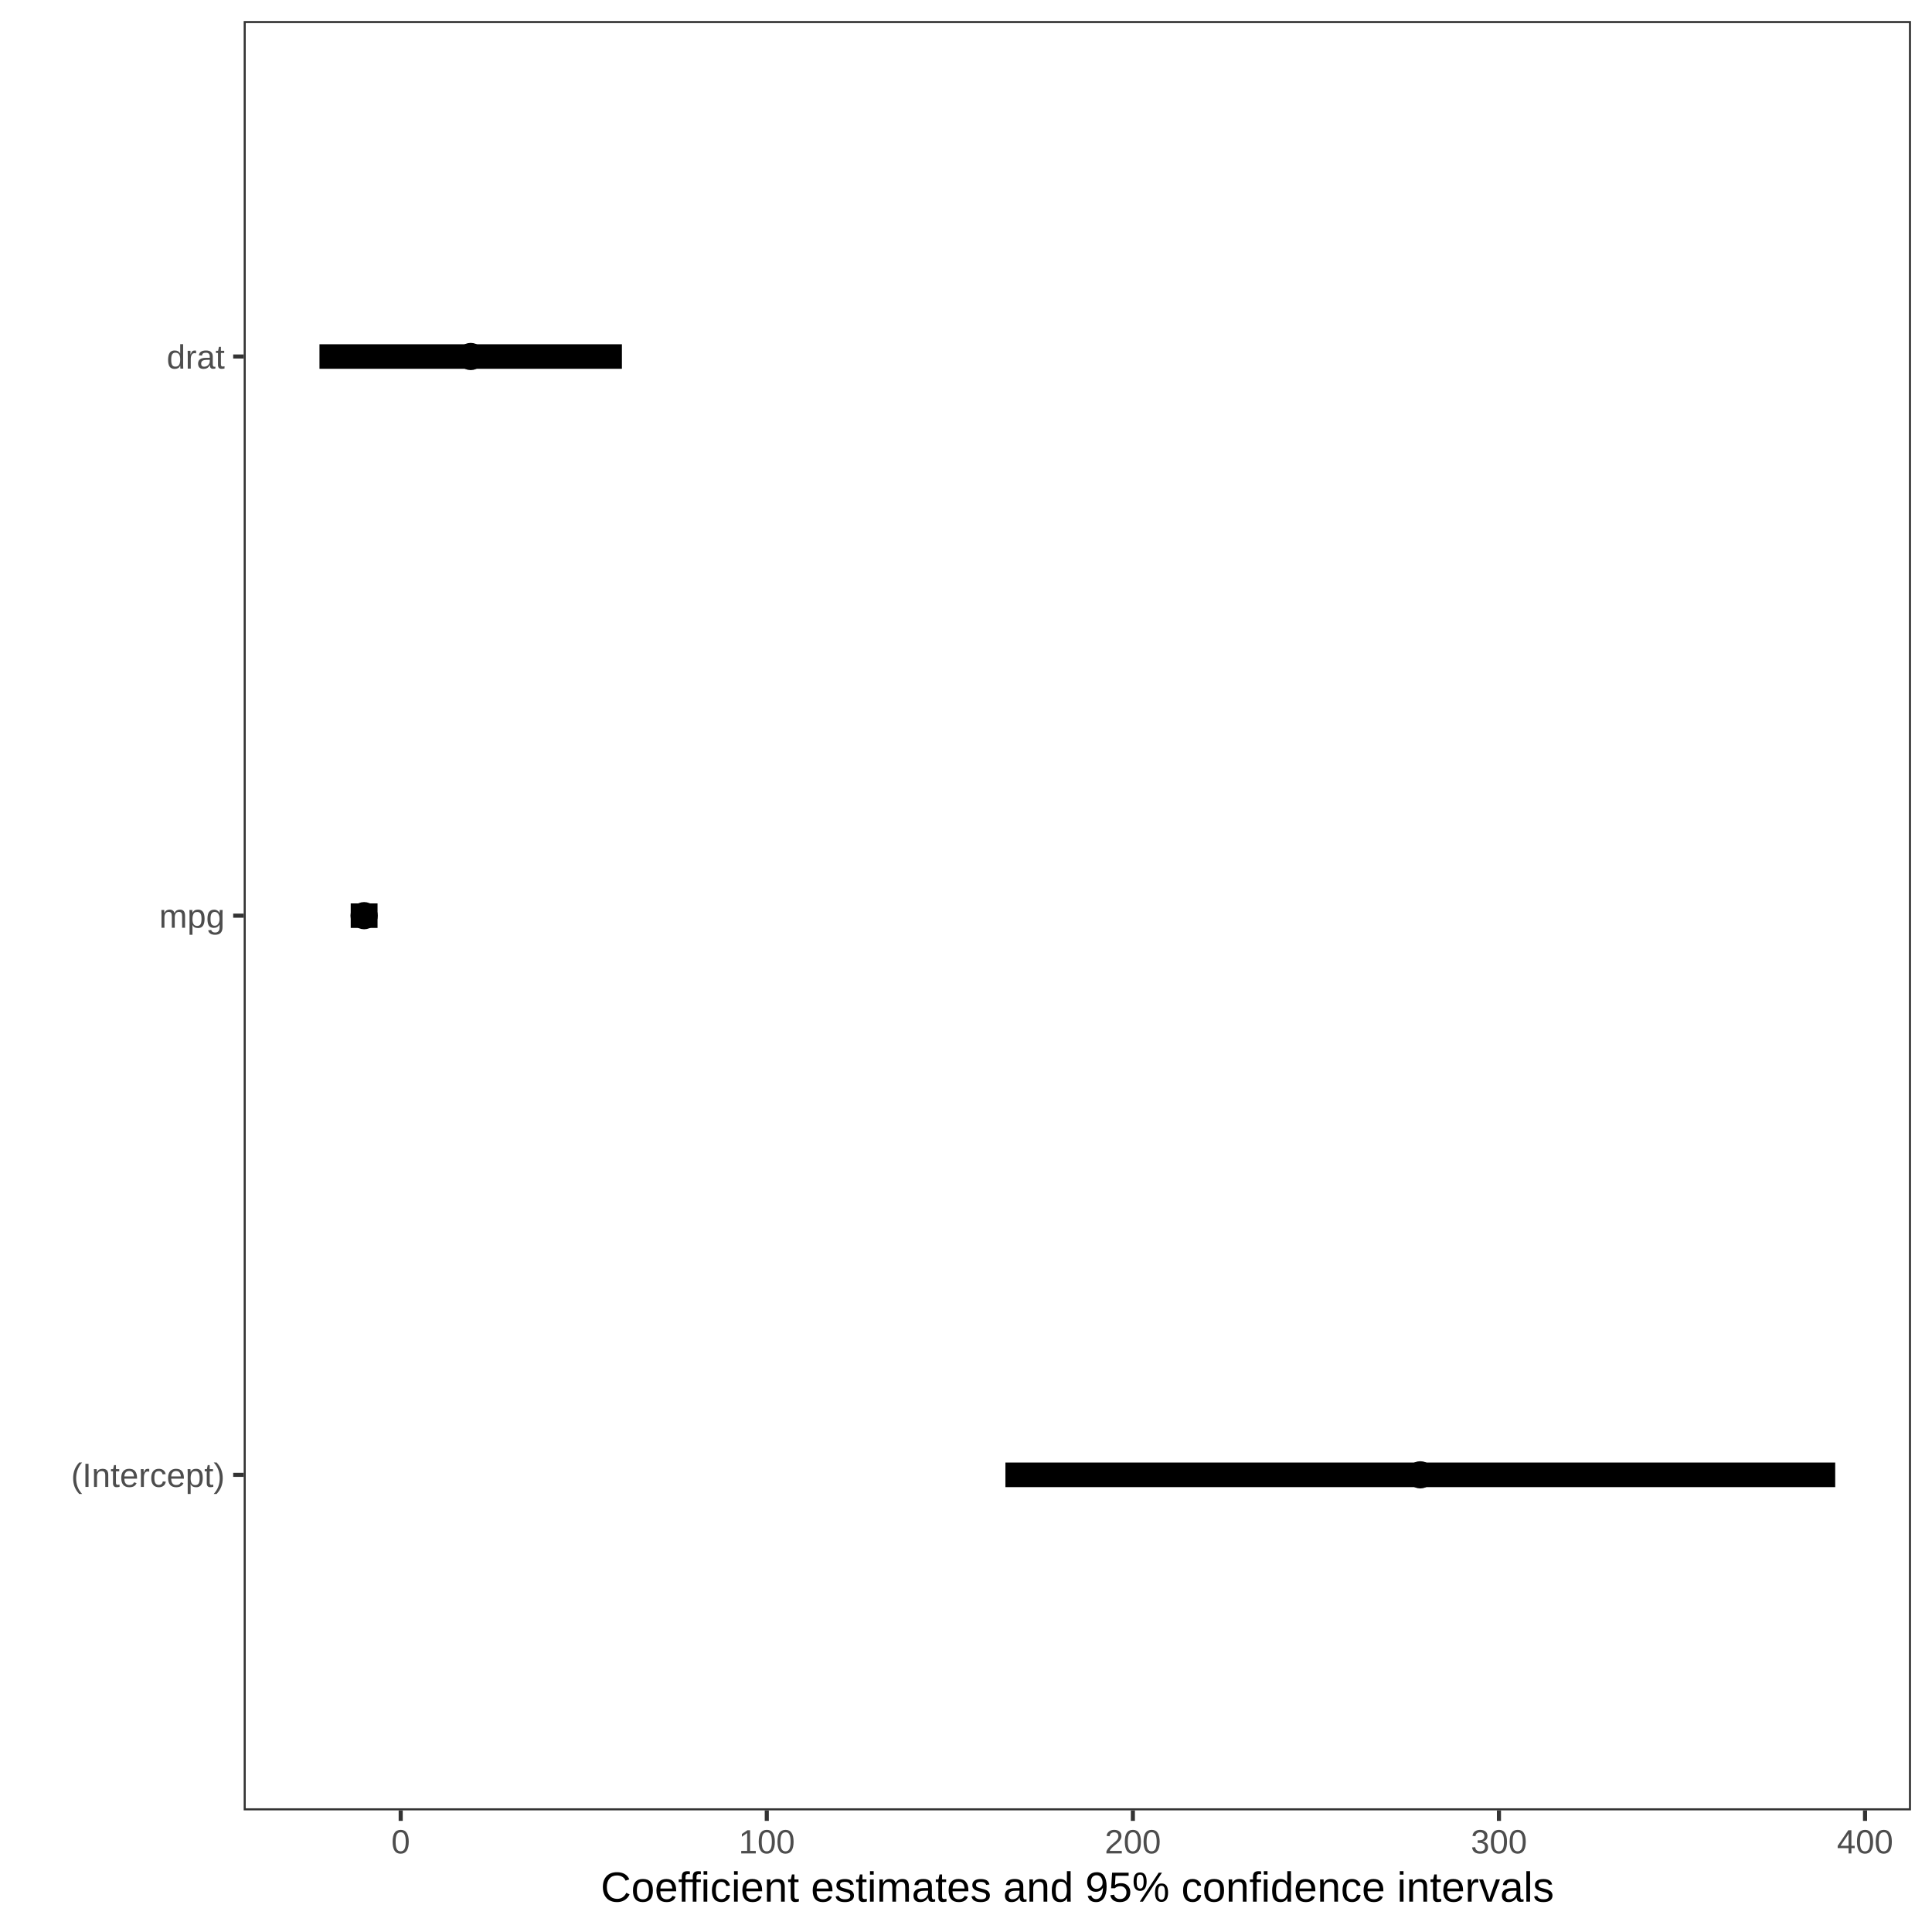
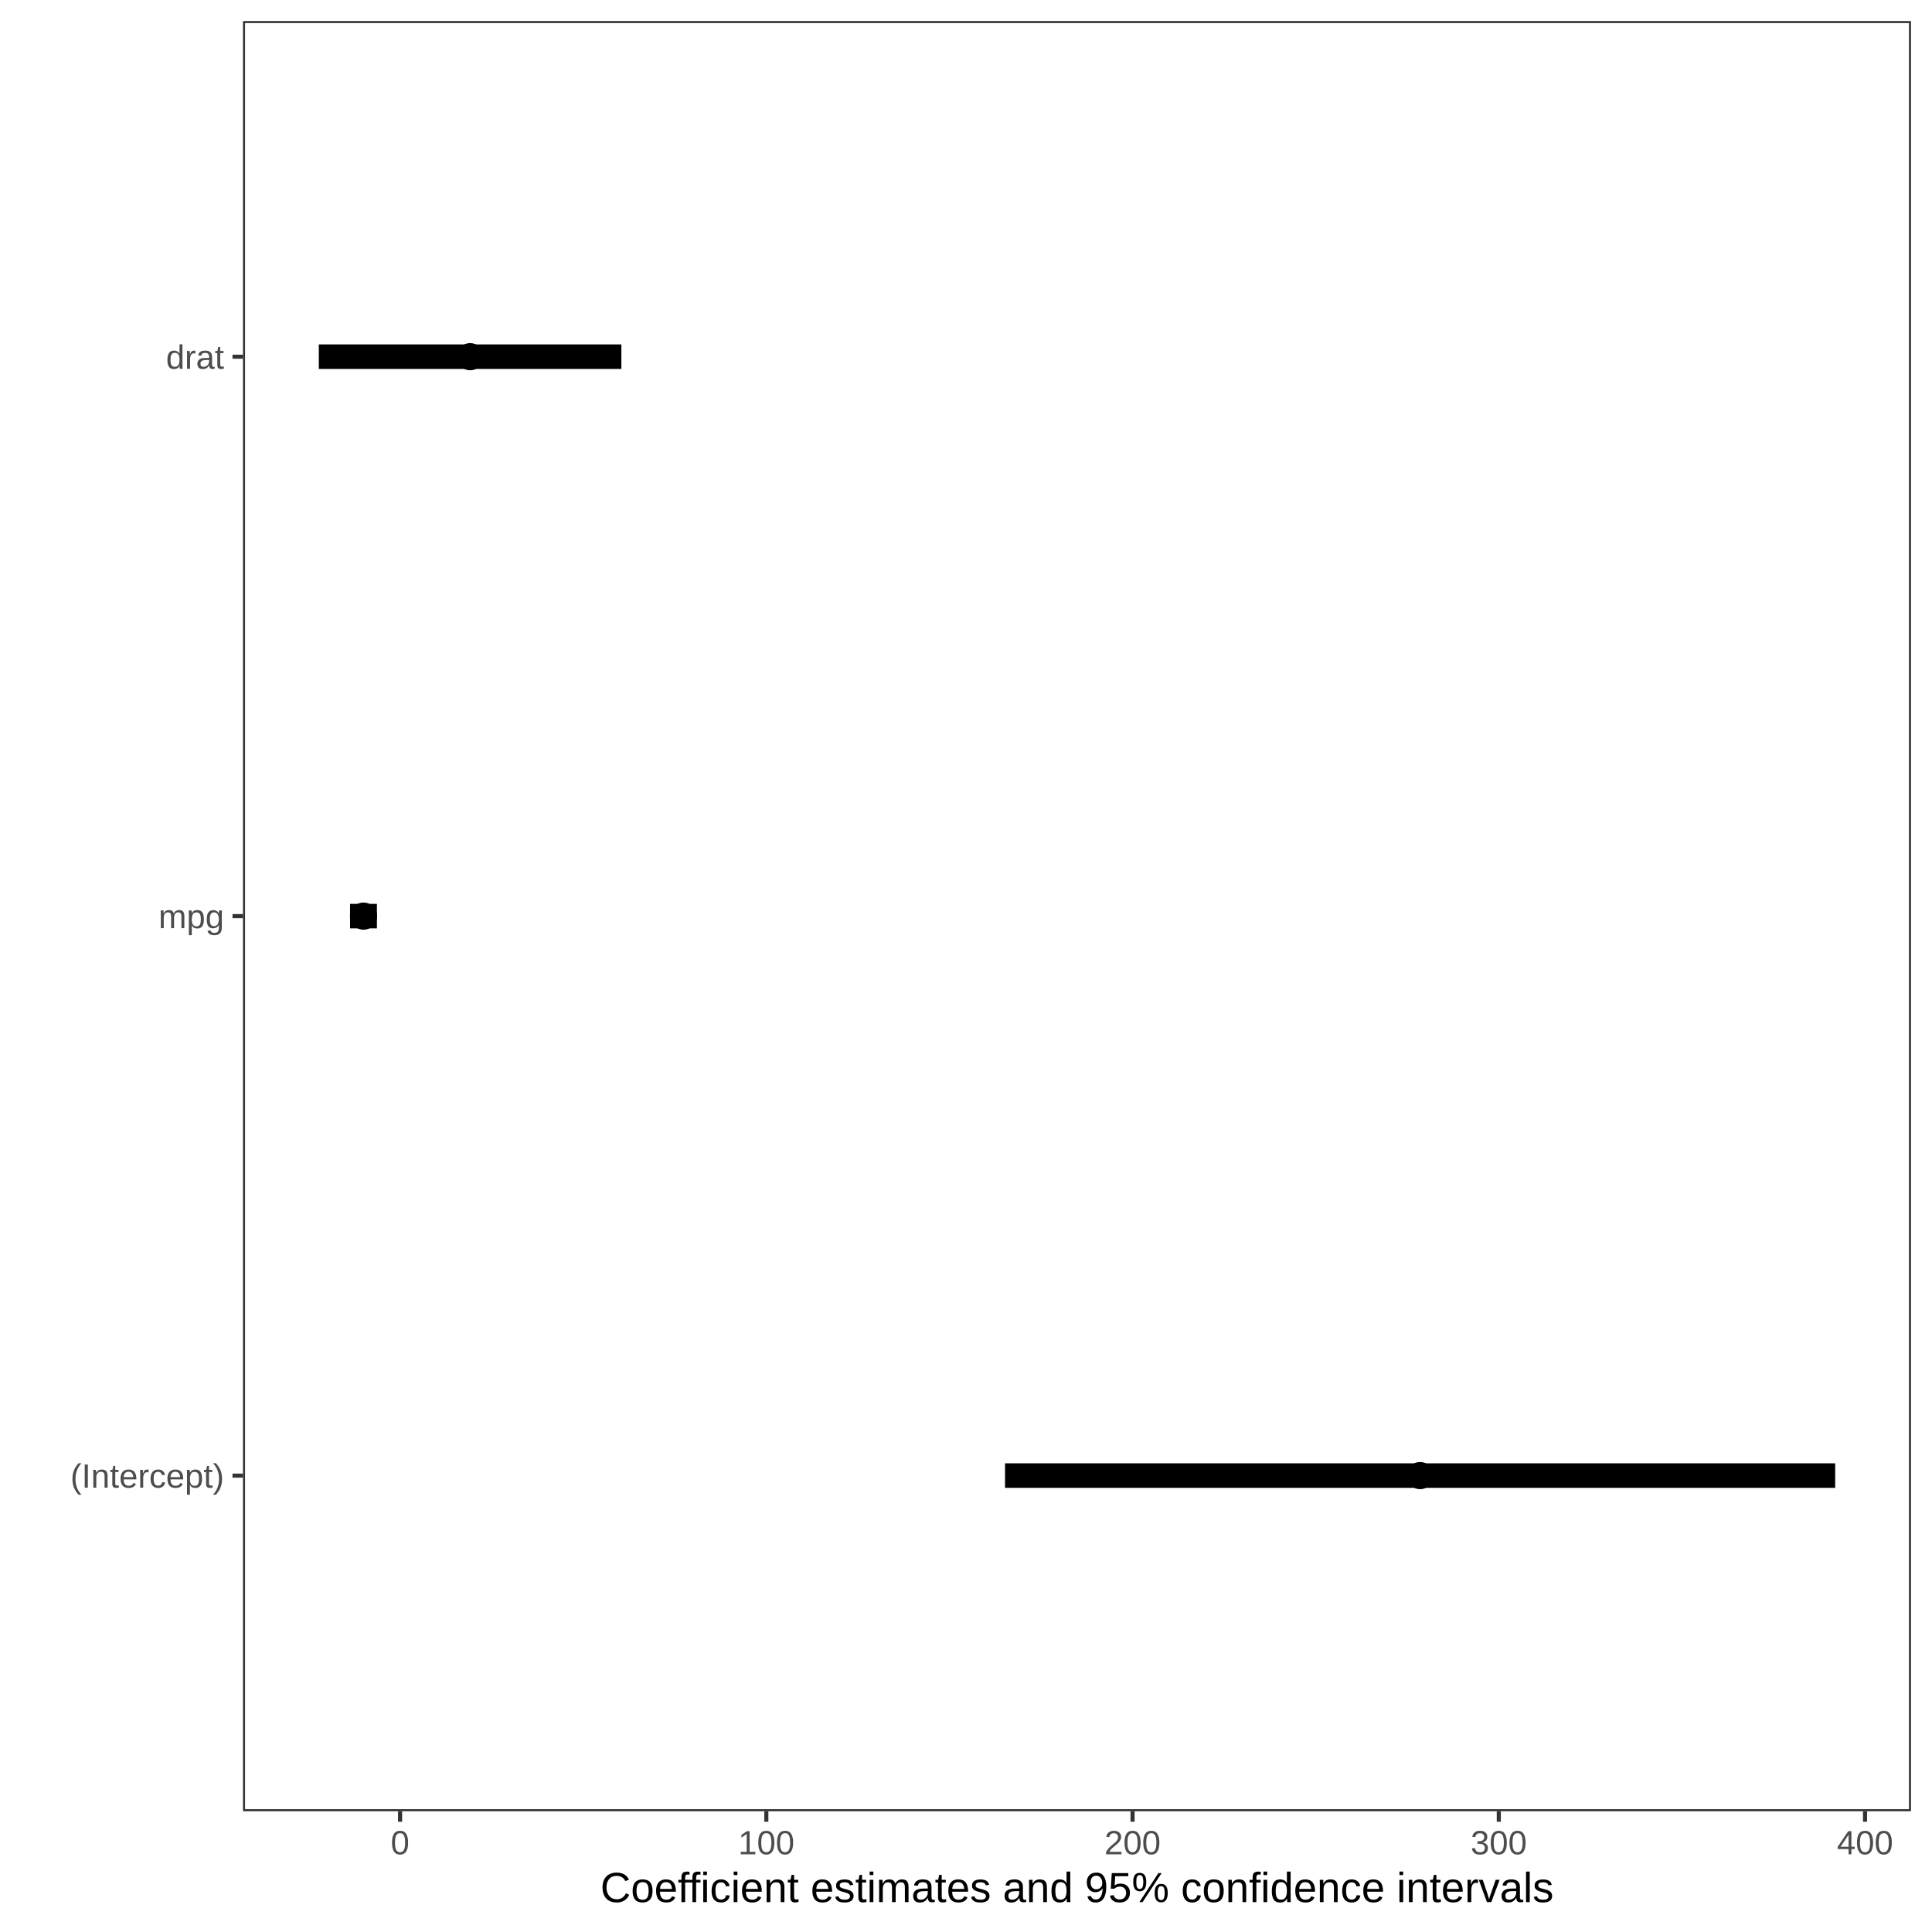
- <svg xmlns="http://www.w3.org/2000/svg" class="svglite" width="504.00pt" height="504.00pt" viewBox="0 0 504.00 504.00">
-   <defs>
-     <style type="text/css">
+ <svg xmlns="http://www.w3.org/2000/svg" width="504.00pt" height="504.00pt" viewBox="0 0 504.00 504.00">
+   <g class="svglite">
+     <defs>
+       <style type="text/css">
    .svglite line, .svglite polyline, .svglite polygon, .svglite path, .svglite rect, .svglite circle {
      fill: none;
      stroke: #000000;
      stroke-linecap: round;
      stroke-linejoin: round;
      stroke-miterlimit: 10.00;
    }
    .svglite text {
      white-space: pre;
    }
+     .svglite g.glyphgroup path {
+       fill: inherit;
+       stroke: none;
+     }
  </style>
-   </defs>
-   <rect width="100%" height="100%" style="stroke: none; fill: #FFFFFF;" />
-   <defs>
-     <clipPath id="cpMC4wMHw1MDQuMDB8MC4wMHw1MDQuMDA=">
-       <rect x="0.00" y="0.00" width="504.00" height="504.00" />
-     </clipPath>
-   </defs>
-   <g clip-path="url(#cpMC4wMHw1MDQuMDB8MC4wMHw1MDQuMDA=)">
-     <rect x="0.00" y="0.00" width="504.00" height="504.00" style="stroke-width: 1.07; stroke: #FFFFFF; fill: #FFFFFF;" />
-   </g>
-   <defs>
-     <clipPath id="cpNjMuNTd8NDk4LjUyfDUuNDh8NDcyLjI3">
-       <rect x="63.57" y="5.48" width="434.95" height="466.79" />
-     </clipPath>
-   </defs>
-   <g clip-path="url(#cpNjMuNTd8NDk4LjUyfDUuNDh8NDcyLjI3)">
-     <rect x="63.57" y="5.48" width="434.95" height="466.79" style="stroke-width: 1.07; stroke: none; fill: #FFFFFF;" />
-     <line x1="262.28" y1="384.74" x2="478.75" y2="384.74" style="stroke-width: 6.40; stroke-linecap: butt;" />
-     <line x1="91.49" y1="238.87" x2="98.49" y2="238.87" style="stroke-width: 6.40; stroke-linecap: butt;" />
-     <line x1="83.34" y1="93.00" x2="162.24" y2="93.00" style="stroke-width: 6.40; stroke-linecap: butt;" />
-     <circle cx="370.51" cy="384.74" r="2.84" style="stroke-width: 1.42; fill: #000000;" />
-     <circle cx="94.99" cy="238.87" r="2.84" style="stroke-width: 1.42; fill: #000000;" />
-     <circle cx="122.79" cy="93.00" r="2.84" style="stroke-width: 1.42; fill: #000000;" />
-     <rect x="63.57" y="5.48" width="434.95" height="466.79" style="stroke-width: 1.07; stroke: #333333;" />
-   </g>
-   <g clip-path="url(#cpMC4wMHw1MDQuMDB8MC4wMHw1MDQuMDA=)">
-     <text x="58.64" y="387.90" text-anchor="end" style="font-size: 8.80px;fill: #4D4D4D; font-family: &quot;Arial&quot;;" textLength="40.10px" lengthAdjust="spacingAndGlyphs">(Intercept)</text>
-     <text x="58.64" y="242.03" text-anchor="end" style="font-size: 8.80px;fill: #4D4D4D; font-family: &quot;Arial&quot;;" textLength="17.12px" lengthAdjust="spacingAndGlyphs">mpg</text>
-     <text x="58.64" y="96.16" text-anchor="end" style="font-size: 8.80px;fill: #4D4D4D; font-family: &quot;Arial&quot;;" textLength="15.16px" lengthAdjust="spacingAndGlyphs">drat</text>
-     <polyline points="60.83,384.74 63.57,384.74 " style="stroke-width: 1.07; stroke: #333333; stroke-linecap: butt;" />
-     <polyline points="60.83,238.87 63.57,238.87 " style="stroke-width: 1.07; stroke: #333333; stroke-linecap: butt;" />
-     <polyline points="60.83,93.00 63.57,93.00 " style="stroke-width: 1.07; stroke: #333333; stroke-linecap: butt;" />
-     <polyline points="104.53,475.01 104.53,472.27 " style="stroke-width: 1.07; stroke: #333333; stroke-linecap: butt;" />
-     <polyline points="200.03,475.01 200.03,472.27 " style="stroke-width: 1.07; stroke: #333333; stroke-linecap: butt;" />
-     <polyline points="295.53,475.01 295.53,472.27 " style="stroke-width: 1.07; stroke: #333333; stroke-linecap: butt;" />
-     <polyline points="391.03,475.01 391.03,472.27 " style="stroke-width: 1.07; stroke: #333333; stroke-linecap: butt;" />
-     <polyline points="486.53,475.01 486.53,472.27 " style="stroke-width: 1.07; stroke: #333333; stroke-linecap: butt;" />
-     <text x="104.53" y="483.50" text-anchor="middle" style="font-size: 8.80px;fill: #4D4D4D; font-family: &quot;Arial&quot;;" textLength="4.90px" lengthAdjust="spacingAndGlyphs">0</text>
-     <text x="200.03" y="483.50" text-anchor="middle" style="font-size: 8.80px;fill: #4D4D4D; font-family: &quot;Arial&quot;;" textLength="14.69px" lengthAdjust="spacingAndGlyphs">100</text>
-     <text x="295.53" y="483.50" text-anchor="middle" style="font-size: 8.80px;fill: #4D4D4D; font-family: &quot;Arial&quot;;" textLength="14.69px" lengthAdjust="spacingAndGlyphs">200</text>
-     <text x="391.03" y="483.50" text-anchor="middle" style="font-size: 8.80px;fill: #4D4D4D; font-family: &quot;Arial&quot;;" textLength="14.69px" lengthAdjust="spacingAndGlyphs">300</text>
-     <text x="486.53" y="483.50" text-anchor="middle" style="font-size: 8.80px;fill: #4D4D4D; font-family: &quot;Arial&quot;;" textLength="14.69px" lengthAdjust="spacingAndGlyphs">400</text>
-     <text x="281.05" y="496.09" text-anchor="middle" style="font-size: 11.00px; font-family: &quot;Arial&quot;;" textLength="248.85px" lengthAdjust="spacingAndGlyphs">Coefficient estimates and 95% confidence intervals</text>
+     </defs>
+     <rect width="100%" height="100%" style="stroke: none; fill: #FFFFFF;" />
+     <defs>
+       <clipPath id="cpMC4wMHw1MDQuMDB8MC4wMHw1MDQuMDA=">
+         <rect x="0.00" y="0.00" width="504.00" height="504.00" />
+       </clipPath>
+     </defs>
+     <g clip-path="url(#cpMC4wMHw1MDQuMDB8MC4wMHw1MDQuMDA=)">
+       <rect x="0.00" y="0.00" width="504.00" height="504.00" style="stroke-width: 1.07; stroke: #FFFFFF; fill: #FFFFFF;" />
+     </g>
+     <defs>
+       <clipPath id="cpNjMuMzl8NDk4LjUyfDUuNDh8NDcyLjUw">
+         <rect x="63.39" y="5.48" width="435.13" height="467.02" />
+       </clipPath>
+     </defs>
+     <g clip-path="url(#cpNjMuMzl8NDk4LjUyfDUuNDh8NDcyLjUw)">
+       <rect x="63.39" y="5.48" width="435.13" height="467.02" style="stroke-width: 1.07; stroke: none; fill: #FFFFFF;" />
+       <line x1="262.18" y1="384.94" x2="478.74" y2="384.94" style="stroke-width: 6.40; stroke-linecap: butt;" />
+       <line x1="91.32" y1="238.99" x2="98.33" y2="238.99" style="stroke-width: 6.40; stroke-linecap: butt;" />
+       <line x1="83.17" y1="93.05" x2="162.10" y2="93.05" style="stroke-width: 6.40; stroke-linecap: butt;" />
+       <circle cx="370.46" cy="384.94" r="2.84" style="stroke-width: 1.42; fill: #000000;" />
+       <circle cx="94.83" cy="238.99" r="2.84" style="stroke-width: 1.42; fill: #000000;" />
+       <circle cx="122.64" cy="93.05" r="2.84" style="stroke-width: 1.42; fill: #000000;" />
+       <rect x="63.39" y="5.48" width="435.13" height="467.02" style="stroke-width: 1.07; stroke: #333333;" />
+     </g>
+     <g clip-path="url(#cpMC4wMHw1MDQuMDB8MC4wMHw1MDQuMDA=)">
+       <text x="58.46" y="388.09" text-anchor="end" style="font-size: 8.80px;fill: #4D4D4D; font-family: &quot;Arial&quot;;" textLength="40.05px" lengthAdjust="spacingAndGlyphs">(Intercept)</text>
+       <text x="58.46" y="242.14" text-anchor="end" style="font-size: 8.80px;fill: #4D4D4D; font-family: &quot;Arial&quot;;" textLength="17.11px" lengthAdjust="spacingAndGlyphs">mpg</text>
+       <text x="58.46" y="96.20" text-anchor="end" style="font-size: 8.80px;fill: #4D4D4D; font-family: &quot;Arial&quot;;" textLength="15.14px" lengthAdjust="spacingAndGlyphs">drat</text>
+       <polyline points="60.65,384.94 63.39,384.94 " style="stroke-width: 1.07; stroke: #333333; stroke-linecap: butt;" />
+       <polyline points="60.65,238.99 63.39,238.99 " style="stroke-width: 1.07; stroke: #333333; stroke-linecap: butt;" />
+       <polyline points="60.65,93.05 63.39,93.05 " style="stroke-width: 1.07; stroke: #333333; stroke-linecap: butt;" />
+       <polyline points="104.37,475.24 104.37,472.50 " style="stroke-width: 1.07; stroke: #333333; stroke-linecap: butt;" />
+       <polyline points="199.91,475.24 199.91,472.50 " style="stroke-width: 1.07; stroke: #333333; stroke-linecap: butt;" />
+       <polyline points="295.45,475.24 295.45,472.50 " style="stroke-width: 1.07; stroke: #333333; stroke-linecap: butt;" />
+       <polyline points="390.99,475.24 390.99,472.50 " style="stroke-width: 1.07; stroke: #333333; stroke-linecap: butt;" />
+       <polyline points="486.53,475.24 486.53,472.50 " style="stroke-width: 1.07; stroke: #333333; stroke-linecap: butt;" />
+       <text x="104.37" y="483.74" text-anchor="middle" style="font-size: 8.80px;fill: #4D4D4D; font-family: &quot;Arial&quot;;" textLength="4.89px" lengthAdjust="spacingAndGlyphs">0</text>
+       <text x="199.91" y="483.74" text-anchor="middle" style="font-size: 8.80px;fill: #4D4D4D; font-family: &quot;Arial&quot;;" textLength="14.67px" lengthAdjust="spacingAndGlyphs">100</text>
+       <text x="295.45" y="483.74" text-anchor="middle" style="font-size: 8.80px;fill: #4D4D4D; font-family: &quot;Arial&quot;;" textLength="14.67px" lengthAdjust="spacingAndGlyphs">200</text>
+       <text x="390.99" y="483.74" text-anchor="middle" style="font-size: 8.80px;fill: #4D4D4D; font-family: &quot;Arial&quot;;" textLength="14.67px" lengthAdjust="spacingAndGlyphs">300</text>
+       <text x="486.53" y="483.74" text-anchor="middle" style="font-size: 8.80px;fill: #4D4D4D; font-family: &quot;Arial&quot;;" textLength="14.67px" lengthAdjust="spacingAndGlyphs">400</text>
+       <text x="280.96" y="496.20" text-anchor="middle" style="font-size: 11.00px; font-family: &quot;Arial&quot;;" textLength="248.83px" lengthAdjust="spacingAndGlyphs">Coefficient estimates and 95% confidence intervals</text>
+     </g>
  </g>
</svg>
